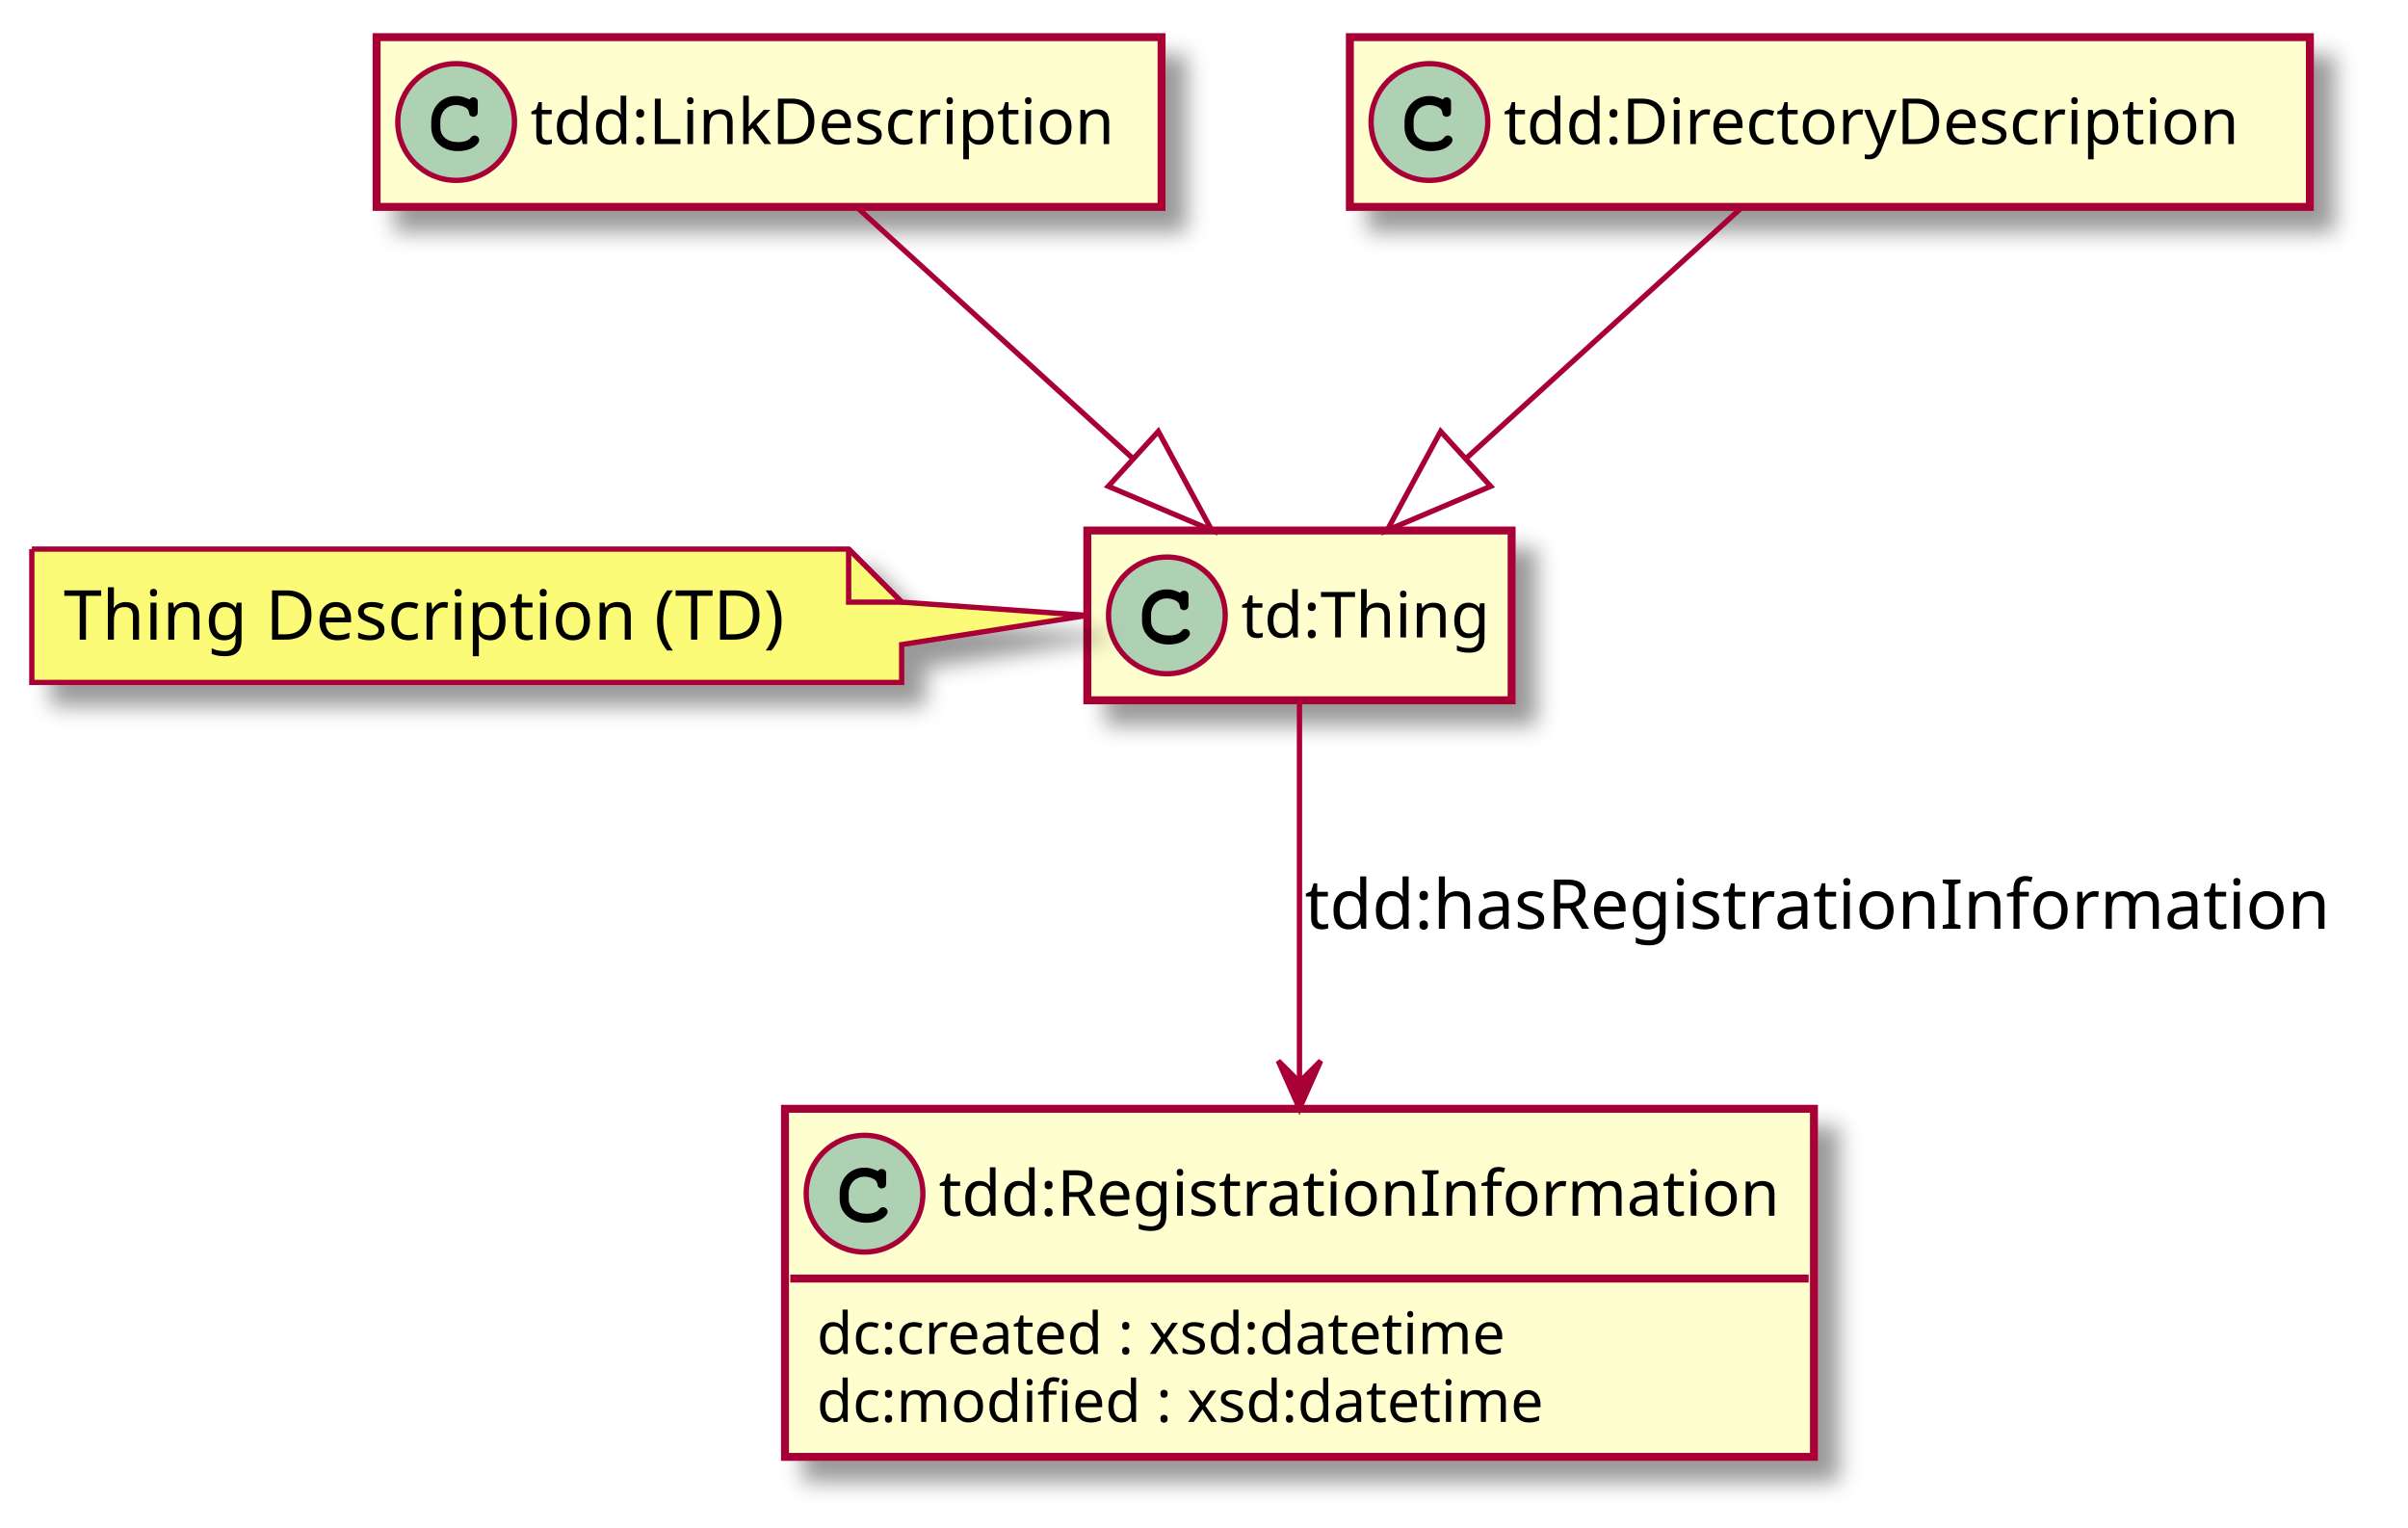
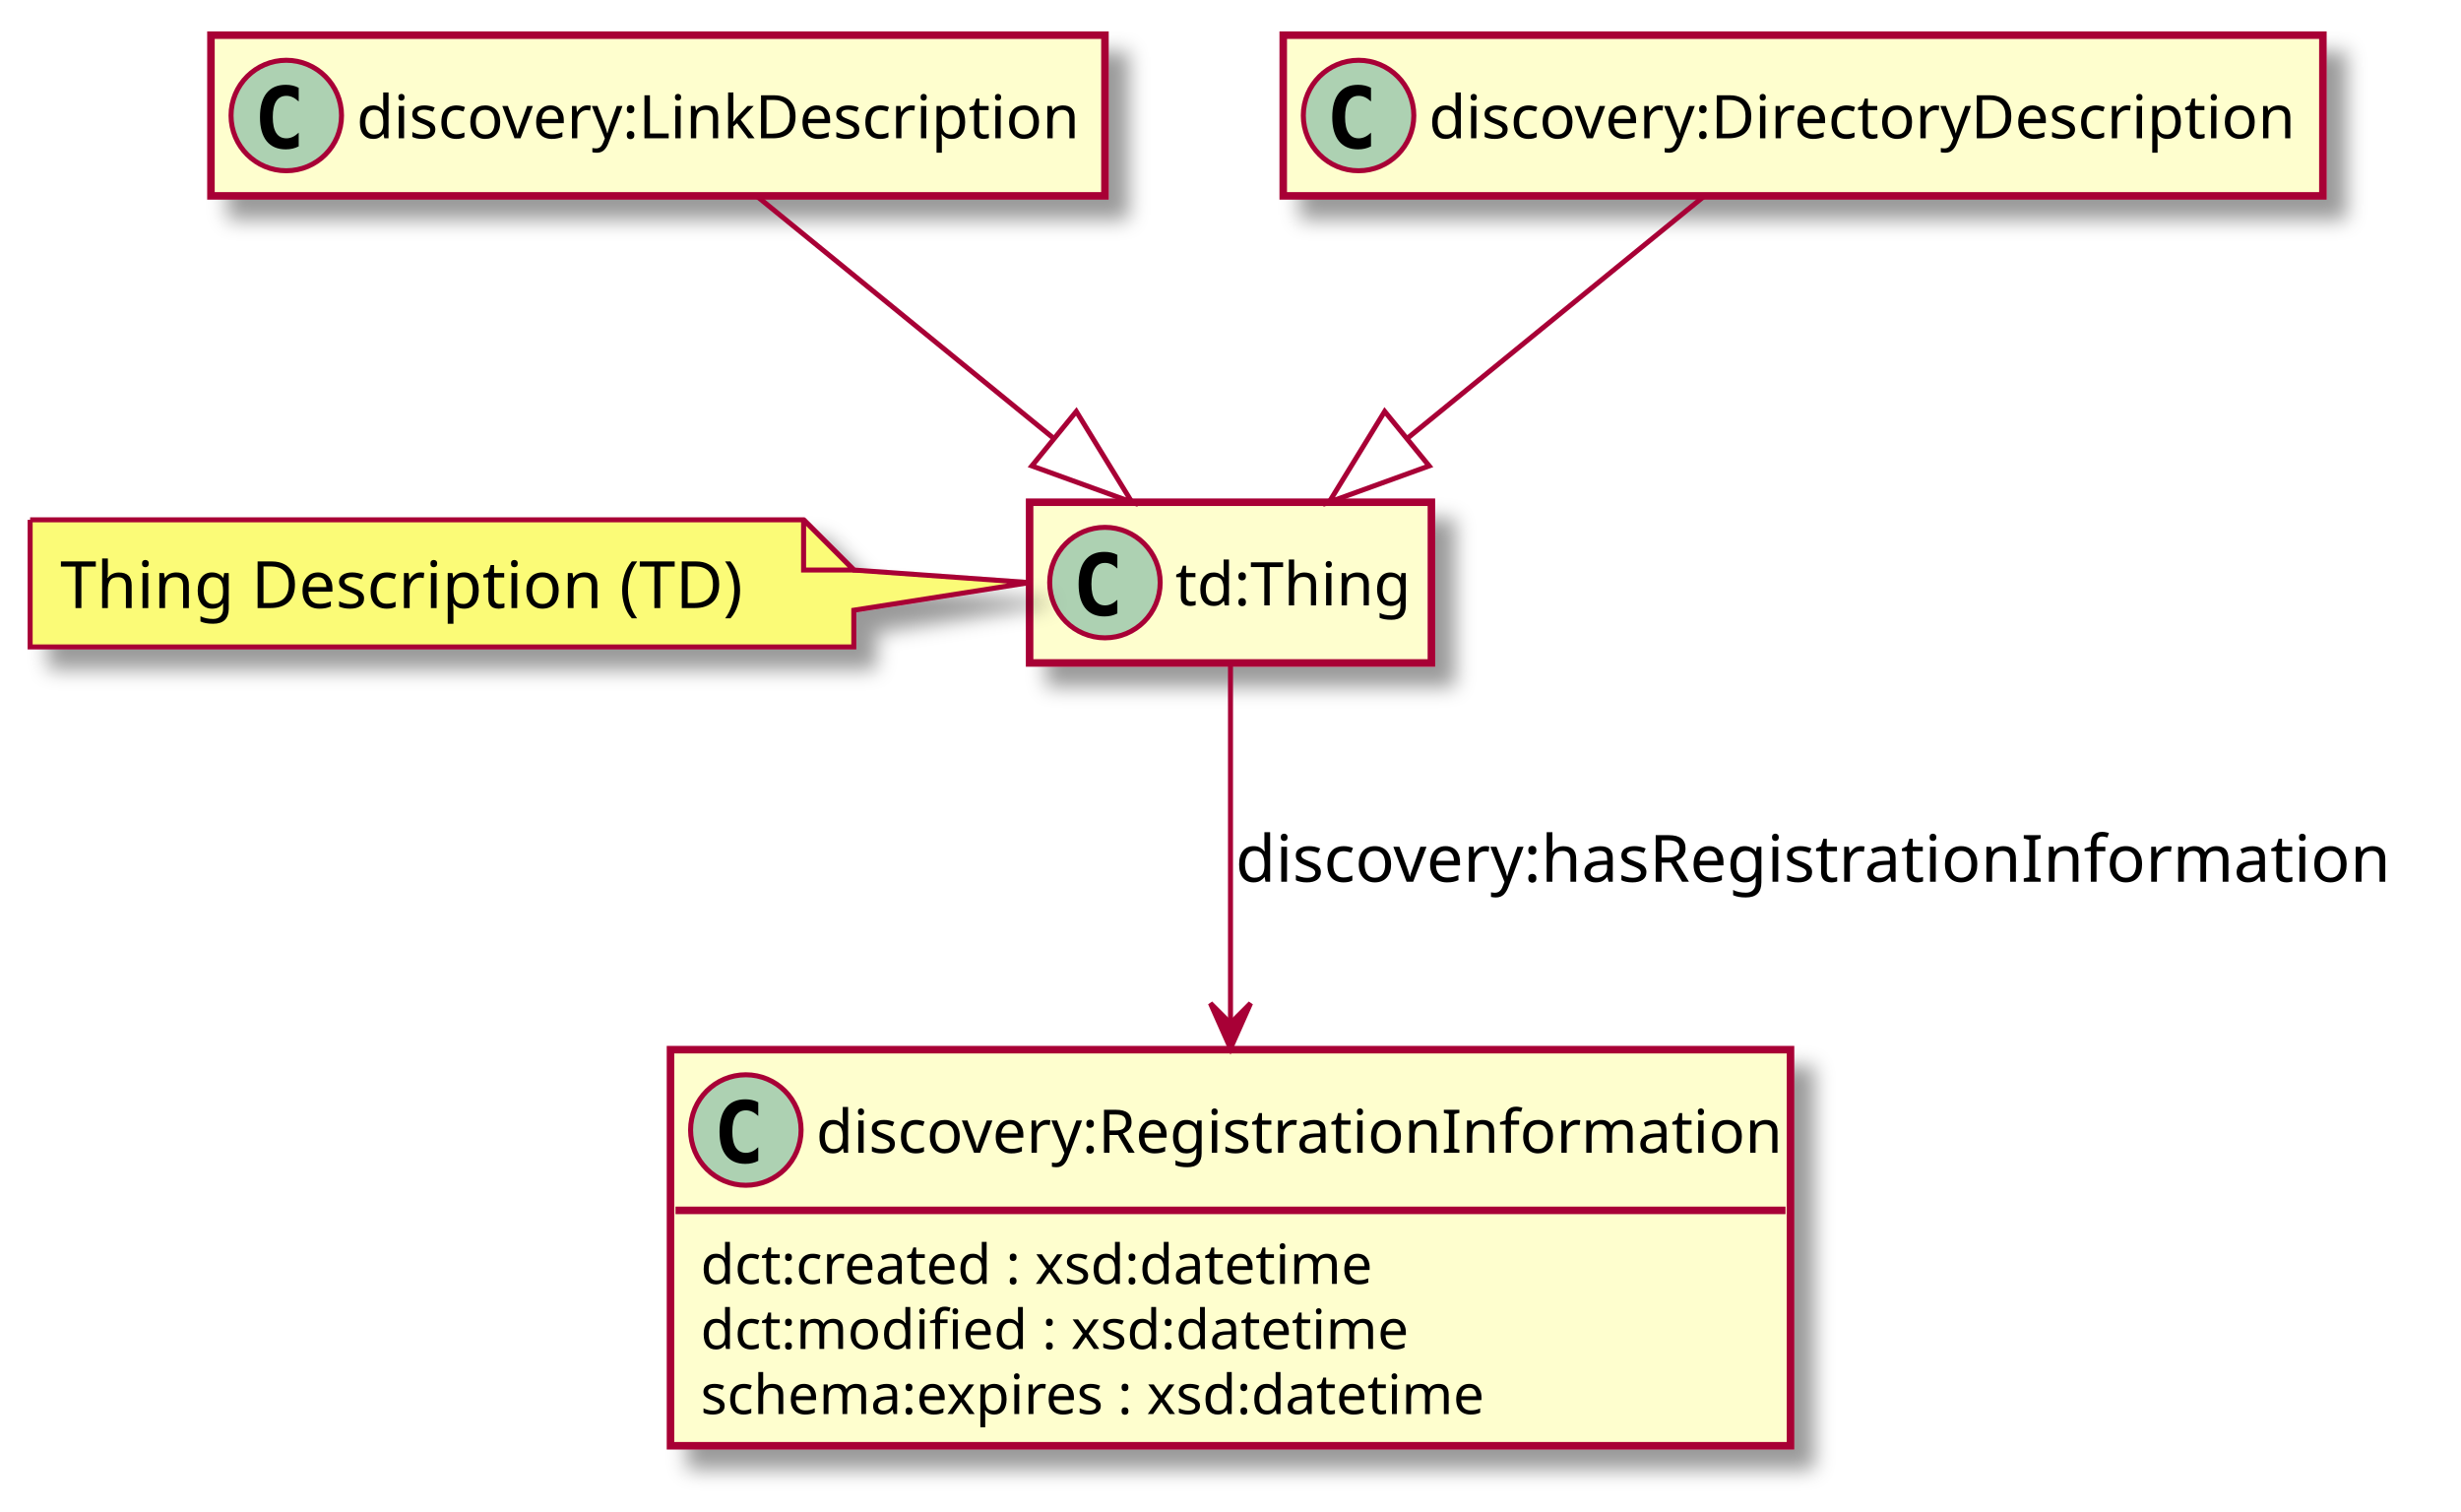
- <svg xmlns="http://www.w3.org/2000/svg" contentScriptType="application/ecmascript" contentStyleType="text/css" height="288px" preserveAspectRatio="none" style="width:454px;height:288px;" version="1.1" viewBox="0 0 454 288" width="454px" zoomAndPan="magnify">
+ <svg xmlns="http://www.w3.org/2000/svg" contentScriptType="application/ecmascript" contentStyleType="text/css" height="301px" preserveAspectRatio="none" style="width:490px;height:301px;" version="1.1" viewBox="0 0 490 301" width="490px" zoomAndPan="magnify">
  <defs>
-     <filter height="300%" id="f1gldskh4vc3bq" width="300%" x="-1" y="-1">
+     <filter height="300%" id="fz8dwsusl7hpu" width="300%" x="-1" y="-1">
      <feGaussianBlur result="blurOut" stdDeviation="2.0" />
      <feColorMatrix in="blurOut" result="blurOut2" type="matrix" values="0 0 0 0 0 0 0 0 0 0 0 0 0 0 0 0 0 0 .4 0" />
      <feOffset dx="4.0" dy="4.0" in="blurOut2" result="blurOut3" />
      <feBlend in="SourceGraphic" in2="blurOut3" mode="normal" />
    </filter>
  </defs>
  <g>
-     <rect codeLine="2" fill="#FEFECE" filter="url(#f1gldskh4vc3bq)" height="32" id="td:Thing" style="stroke:#A80036;stroke-width:1.5;" width="80" x="205" y="100" />
+     <rect codeLine="2" fill="#FEFECE" filter="url(#fz8dwsusl7hpu)" height="32" id="td:Thing" style="stroke:#A80036;stroke-width:1.5;" width="80" x="205" y="100" />
    <ellipse cx="220" cy="116" fill="#ADD1B2" rx="11" ry="11" style="stroke:#A80036;stroke-width:1.0;" />
-     <path d="M222.344,111.672 C221.406,111.234 220.812,111.094 219.938,111.094 C217.312,111.094 215.312,113.172 215.312,115.891 L215.312,117.016 C215.312,119.594 217.422,121.484 220.312,121.484 C221.531,121.484 222.688,121.188 223.438,120.641 C224.016,120.234 224.344,119.781 224.344,119.391 C224.344,118.938 223.953,118.547 223.484,118.547 C223.266,118.547 223.062,118.625 222.875,118.812 C222.422,119.297 222.422,119.297 222.234,119.391 C221.812,119.656 221.125,119.781 220.359,119.781 C218.312,119.781 217.016,118.688 217.016,116.984 L217.016,115.891 C217.016,114.109 218.266,112.797 220,112.797 C220.578,112.797 221.188,112.953 221.656,113.203 C222.141,113.484 222.312,113.703 222.406,114.109 C222.469,114.516 222.5,114.641 222.641,114.766 C222.781,114.906 223.016,115.016 223.234,115.016 C223.5,115.016 223.766,114.875 223.938,114.656 C224.047,114.5 224.078,114.312 224.078,113.891 L224.078,112.469 C224.078,112.031 224.062,111.906 223.969,111.75 C223.812,111.484 223.531,111.344 223.234,111.344 C222.938,111.344 222.734,111.438 222.516,111.75 L222.344,111.672 Z " fill="#000000" />
-     <text fill="#000000" font-family="sans-serif" font-size="12" lengthAdjust="spacing" textLength="48" x="234" y="120.154">td:Thing</text>
-     <rect codeLine="4" fill="#FEFECE" filter="url(#f1gldskh4vc3bq)" height="65.609" id="tdd:RegistrationInformation" style="stroke:#A80036;stroke-width:1.5;" width="194" x="148" y="209" />
-     <ellipse cx="163" cy="225" fill="#ADD1B2" rx="11" ry="11" style="stroke:#A80036;stroke-width:1.0;" />
-     <path d="M165.344,220.672 C164.406,220.234 163.812,220.094 162.938,220.094 C160.312,220.094 158.312,222.172 158.312,224.891 L158.312,226.016 C158.312,228.594 160.422,230.484 163.312,230.484 C164.531,230.484 165.688,230.188 166.438,229.641 C167.016,229.234 167.344,228.781 167.344,228.391 C167.344,227.938 166.953,227.547 166.484,227.547 C166.266,227.547 166.062,227.625 165.875,227.812 C165.422,228.297 165.422,228.297 165.234,228.391 C164.812,228.656 164.125,228.781 163.359,228.781 C161.312,228.781 160.016,227.688 160.016,225.984 L160.016,224.891 C160.016,223.109 161.266,221.797 163,221.797 C163.578,221.797 164.188,221.953 164.656,222.203 C165.141,222.484 165.312,222.703 165.406,223.109 C165.469,223.516 165.5,223.641 165.641,223.766 C165.781,223.906 166.016,224.016 166.234,224.016 C166.5,224.016 166.766,223.875 166.938,223.656 C167.047,223.5 167.078,223.312 167.078,222.891 L167.078,221.469 C167.078,221.031 167.062,220.906 166.969,220.75 C166.812,220.484 166.531,220.344 166.234,220.344 C165.938,220.344 165.734,220.438 165.516,220.75 L165.344,220.672 Z " fill="#000000" />
-     <text fill="#000000" font-family="sans-serif" font-size="12" lengthAdjust="spacing" textLength="162" x="177" y="229.154">tdd:RegistrationInformation</text>
-     <line style="stroke:#A80036;stroke-width:1.5;" x1="149" x2="341" y1="241" y2="241" />
-     <text fill="#000000" font-family="sans-serif" font-size="11" lengthAdjust="spacing" textLength="146" x="154" y="255.21">dc:created : xsd:datetime</text>
-     <text fill="#000000" font-family="sans-serif" font-size="11" lengthAdjust="spacing" textLength="152" x="154" y="268.015">dc:modified : xsd:datetime</text>
-     <path d="M6,103.5 L6,128.633 A0,0 0 0 0 6,128.633 L170,128.633 A0,0 0 0 0 170,128.633 L170,121.5 L204.959,116 L170,113.5 L170,113.5 L160,103.5 L6,103.5 A0,0 0 0 0 6,103.5 " fill="#FBFB77" filter="url(#f1gldskh4vc3bq)" style="stroke:#A80036;stroke-width:1.0;" />
+     <path d="M222.473,122.143 Q221.892,122.442 221.253,122.591 Q220.614,122.741 219.908,122.741 Q217.401,122.741 216.082,121.089 Q214.762,119.437 214.762,116.316 Q214.762,113.186 216.082,111.535 Q217.401,109.883 219.908,109.883 Q220.614,109.883 221.261,110.032 Q221.909,110.182 222.473,110.481 L222.473,113.203 Q221.842,112.622 221.249,112.352 Q220.655,112.082 220.024,112.082 Q218.68,112.082 217.995,113.149 Q217.31,114.216 217.31,116.316 Q217.31,118.408 217.995,119.474 Q218.68,120.541 220.024,120.541 Q220.655,120.541 221.249,120.271 Q221.842,120.001 222.473,119.42 Z " fill="#000000" />
+     <text fill="#000000" font-family="sans-serif" font-size="12" lengthAdjust="spacing" textLength="48" x="234" y="120.535">td:Thing</text>
+     <rect codeLine="4" fill="#FEFECE" filter="url(#fz8dwsusl7hpu)" height="78.865" id="discovery:RegistrationInformation" style="stroke:#A80036;stroke-width:1.5;" width="223" x="133.5" y="209" />
+     <ellipse cx="148.5" cy="225" fill="#ADD1B2" rx="11" ry="11" style="stroke:#A80036;stroke-width:1.0;" />
+     <path d="M150.973,231.143 Q150.392,231.442 149.753,231.591 Q149.114,231.741 148.408,231.741 Q145.901,231.741 144.582,230.089 Q143.262,228.437 143.262,225.316 Q143.262,222.186 144.582,220.535 Q145.901,218.883 148.408,218.883 Q149.114,218.883 149.761,219.032 Q150.409,219.182 150.973,219.481 L150.973,222.203 Q150.342,221.622 149.749,221.352 Q149.155,221.083 148.524,221.083 Q147.18,221.083 146.495,222.149 Q145.81,223.216 145.81,225.316 Q145.81,227.408 146.495,228.474 Q147.18,229.541 148.524,229.541 Q149.155,229.541 149.749,229.271 Q150.342,229.001 150.973,228.42 Z " fill="#000000" />
+     <text fill="#000000" font-family="sans-serif" font-size="12" lengthAdjust="spacing" textLength="191" x="162.5" y="229.535">discovery:RegistrationInformation</text>
+     <line style="stroke:#A80036;stroke-width:1.5;" x1="134.5" x2="355.5" y1="241" y2="241" />
+     <text fill="#000000" font-family="sans-serif" font-size="11" lengthAdjust="spacing" textLength="138" x="139.5" y="255.635">dct:created : xsd:datetime</text>
+     <text fill="#000000" font-family="sans-serif" font-size="11" lengthAdjust="spacing" textLength="145" x="139.5" y="268.59">dct:modified : xsd:datetime</text>
+     <text fill="#000000" font-family="sans-serif" font-size="11" lengthAdjust="spacing" textLength="162" x="139.5" y="281.545">schema:expires : xsd:datetime</text>
+     <path d="M6,103.5 L6,128.81 A0,0 0 0 0 6,128.81 L170,128.81 A0,0 0 0 0 170,128.81 L170,121.5 L204.959,116 L170,113.5 L170,113.5 L160,103.5 L6,103.5 A0,0 0 0 0 6,103.5 " fill="#FBFB77" filter="url(#fz8dwsusl7hpu)" style="stroke:#A80036;stroke-width:1.0;" />
    <path d="M160,103.5 L160,113.5 L170,113.5 L160,103.5 " fill="#FBFB77" style="stroke:#A80036;stroke-width:1.0;" />
-     <text fill="#000000" font-family="sans-serif" font-size="13" lengthAdjust="spacing" textLength="143" x="12" y="120.567">Thing Description (TD)</text>
-     <rect fill="#FEFECE" filter="url(#f1gldskh4vc3bq)" height="32" id="tdd:LinkDescription" style="stroke:#A80036;stroke-width:1.5;" width="148" x="71" y="7" />
-     <ellipse cx="86" cy="23" fill="#ADD1B2" rx="11" ry="11" style="stroke:#A80036;stroke-width:1.0;" />
-     <path d="M88.344,18.672 C87.406,18.234 86.812,18.094 85.938,18.094 C83.312,18.094 81.312,20.172 81.312,22.891 L81.312,24.016 C81.312,26.594 83.422,28.484 86.312,28.484 C87.531,28.484 88.688,28.188 89.438,27.641 C90.016,27.234 90.344,26.781 90.344,26.391 C90.344,25.938 89.953,25.547 89.484,25.547 C89.266,25.547 89.062,25.625 88.875,25.812 C88.422,26.297 88.422,26.297 88.234,26.391 C87.812,26.656 87.125,26.781 86.359,26.781 C84.312,26.781 83.016,25.688 83.016,23.984 L83.016,22.891 C83.016,21.109 84.266,19.797 86,19.797 C86.578,19.797 87.188,19.953 87.656,20.203 C88.141,20.484 88.312,20.703 88.406,21.109 C88.469,21.516 88.5,21.641 88.641,21.766 C88.781,21.906 89.016,22.016 89.234,22.016 C89.5,22.016 89.766,21.875 89.938,21.656 C90.047,21.5 90.078,21.312 90.078,20.891 L90.078,19.469 C90.078,19.031 90.062,18.906 89.969,18.75 C89.812,18.484 89.531,18.344 89.234,18.344 C88.938,18.344 88.734,18.438 88.516,18.75 L88.344,18.672 Z " fill="#000000" />
-     <text fill="#000000" font-family="sans-serif" font-size="12" lengthAdjust="spacing" textLength="116" x="100" y="27.154">tdd:LinkDescription</text>
-     <rect fill="#FEFECE" filter="url(#f1gldskh4vc3bq)" height="32" id="tdd:DirectoryDescription" style="stroke:#A80036;stroke-width:1.5;" width="181" x="254.5" y="7" />
-     <ellipse cx="269.5" cy="23" fill="#ADD1B2" rx="11" ry="11" style="stroke:#A80036;stroke-width:1.0;" />
-     <path d="M271.844,18.672 C270.906,18.234 270.312,18.094 269.438,18.094 C266.812,18.094 264.812,20.172 264.812,22.891 L264.812,24.016 C264.812,26.594 266.922,28.484 269.812,28.484 C271.031,28.484 272.188,28.188 272.938,27.641 C273.516,27.234 273.844,26.781 273.844,26.391 C273.844,25.938 273.453,25.547 272.984,25.547 C272.766,25.547 272.562,25.625 272.375,25.812 C271.922,26.297 271.922,26.297 271.734,26.391 C271.312,26.656 270.625,26.781 269.859,26.781 C267.812,26.781 266.516,25.688 266.516,23.984 L266.516,22.891 C266.516,21.109 267.766,19.797 269.5,19.797 C270.078,19.797 270.688,19.953 271.156,20.203 C271.641,20.484 271.812,20.703 271.906,21.109 C271.969,21.516 272,21.641 272.141,21.766 C272.281,21.906 272.516,22.016 272.734,22.016 C273,22.016 273.266,21.875 273.438,21.656 C273.547,21.5 273.578,21.312 273.578,20.891 L273.578,19.469 C273.578,19.031 273.562,18.906 273.469,18.75 C273.312,18.484 273.031,18.344 272.734,18.344 C272.438,18.344 272.234,18.438 272.016,18.75 L271.844,18.672 Z " fill="#000000" />
-     <text fill="#000000" font-family="sans-serif" font-size="12" lengthAdjust="spacing" textLength="149" x="283.5" y="27.154">tdd:DirectoryDescription</text>
-     <path codeLine="15" d="M245,132.205 C245,149.956 245,179.941 245,203.942 " fill="none" id="td:Thing-to-tdd:RegistrationInformation" style="stroke:#A80036;stroke-width:1.0;" />
-     <polygon fill="#A80036" points="245,208.966,249,199.966,245,203.966,241,199.966,245,208.966" style="stroke:#A80036;stroke-width:1.0;" />
-     <text fill="#000000" font-family="sans-serif" font-size="13" lengthAdjust="spacing" textLength="200" x="246" y="175.067">tdd:hasRegistrationInformation</text>
-     <path codeLine="18" d="M161.513,39.027 C175.626,51.87 196.328,70.708 213.585,86.413 " fill="none" id="tdd:LinkDescription-to-td:Thing" style="stroke:#A80036;stroke-width:1.0;" />
-     <polygon fill="none" points="218.382,81.313,228.463,99.951,208.959,91.667,218.382,81.313" style="stroke:#A80036;stroke-width:1.0;" />
-     <path codeLine="19" d="M328.487,39.027 C314.374,51.87 293.672,70.708 276.415,86.413 " fill="none" id="tdd:DirectoryDescription-to-td:Thing" style="stroke:#A80036;stroke-width:1.0;" />
-     <polygon fill="none" points="281.041,91.667,261.537,99.951,271.618,81.313,281.041,91.667" style="stroke:#A80036;stroke-width:1.0;" />
+     <text fill="#000000" font-family="sans-serif" font-size="13" lengthAdjust="spacing" textLength="143" x="12" y="121.068">Thing Description (TD)</text>
+     <rect fill="#FEFECE" filter="url(#fz8dwsusl7hpu)" height="32" id="discovery:LinkDescription" style="stroke:#A80036;stroke-width:1.5;" width="178" x="42" y="7" />
+     <ellipse cx="57" cy="23" fill="#ADD1B2" rx="11" ry="11" style="stroke:#A80036;stroke-width:1.0;" />
+     <path d="M59.473,29.143 Q58.892,29.442 58.253,29.591 Q57.614,29.741 56.908,29.741 Q54.401,29.741 53.081,28.089 Q51.762,26.437 51.762,23.316 Q51.762,20.186 53.081,18.535 Q54.401,16.883 56.908,16.883 Q57.614,16.883 58.261,17.032 Q58.909,17.182 59.473,17.48 L59.473,20.203 Q58.842,19.622 58.249,19.352 Q57.655,19.082 57.024,19.082 Q55.68,19.082 54.995,20.149 Q54.31,21.216 54.31,23.316 Q54.31,25.408 54.995,26.474 Q55.68,27.541 57.024,27.541 Q57.655,27.541 58.249,27.271 Q58.842,27.002 59.473,26.42 Z " fill="#000000" />
+     <text fill="#000000" font-family="sans-serif" font-size="12" lengthAdjust="spacing" textLength="146" x="71" y="27.535">discovery:LinkDescription</text>
+     <rect fill="#FEFECE" filter="url(#fz8dwsusl7hpu)" height="32" id="discovery:DirectoryDescription" style="stroke:#A80036;stroke-width:1.5;" width="207" x="255.5" y="7" />
+     <ellipse cx="270.5" cy="23" fill="#ADD1B2" rx="11" ry="11" style="stroke:#A80036;stroke-width:1.0;" />
+     <path d="M272.973,29.143 Q272.392,29.442 271.753,29.591 Q271.114,29.741 270.408,29.741 Q267.901,29.741 266.582,28.089 Q265.262,26.437 265.262,23.316 Q265.262,20.186 266.582,18.535 Q267.901,16.883 270.408,16.883 Q271.114,16.883 271.761,17.032 Q272.409,17.182 272.973,17.48 L272.973,20.203 Q272.342,19.622 271.749,19.352 Q271.155,19.082 270.524,19.082 Q269.18,19.082 268.495,20.149 Q267.81,21.216 267.81,23.316 Q267.81,25.408 268.495,26.474 Q269.18,27.541 270.524,27.541 Q271.155,27.541 271.749,27.271 Q272.342,27.002 272.973,26.42 Z " fill="#000000" />
+     <text fill="#000000" font-family="sans-serif" font-size="12" lengthAdjust="spacing" textLength="175" x="284.5" y="27.535">discovery:DirectoryDescription</text>
+     <path codeLine="16" d="M245,132.247 C245,149.924 245,178.957 245,203.585 " fill="none" id="td:Thing-to-discovery:RegistrationInformation" style="stroke:#A80036;stroke-width:1.0;" />
+     <polygon fill="#A80036" points="245,208.768,249,199.768,245,203.768,241,199.768,245,208.768" style="stroke:#A80036;stroke-width:1.0;" />
+     <text fill="#000000" font-family="sans-serif" font-size="13" lengthAdjust="spacing" textLength="236" x="246" y="175.568">discovery:hasRegistrationInformation</text>
+     <path codeLine="19" d="M150.857,39.199 C167.041,52.402 190.299,71.376 209.649,87.161 " fill="none" id="discovery:LinkDescription-to-td:Thing" style="stroke:#A80036;stroke-width:1.0;" />
+     <polygon fill="none" points="214.298,81.92,225.37,99.986,205.448,92.768,214.298,81.92" style="stroke:#A80036;stroke-width:1.0;" />
+     <path codeLine="20" d="M339.143,39.199 C322.959,52.402 299.701,71.376 280.351,87.161 " fill="none" id="discovery:DirectoryDescription-to-td:Thing" style="stroke:#A80036;stroke-width:1.0;" />
+     <polygon fill="none" points="284.552,92.768,264.63,99.986,275.702,81.92,284.552,92.768" style="stroke:#A80036;stroke-width:1.0;" />
  </g>
</svg>
